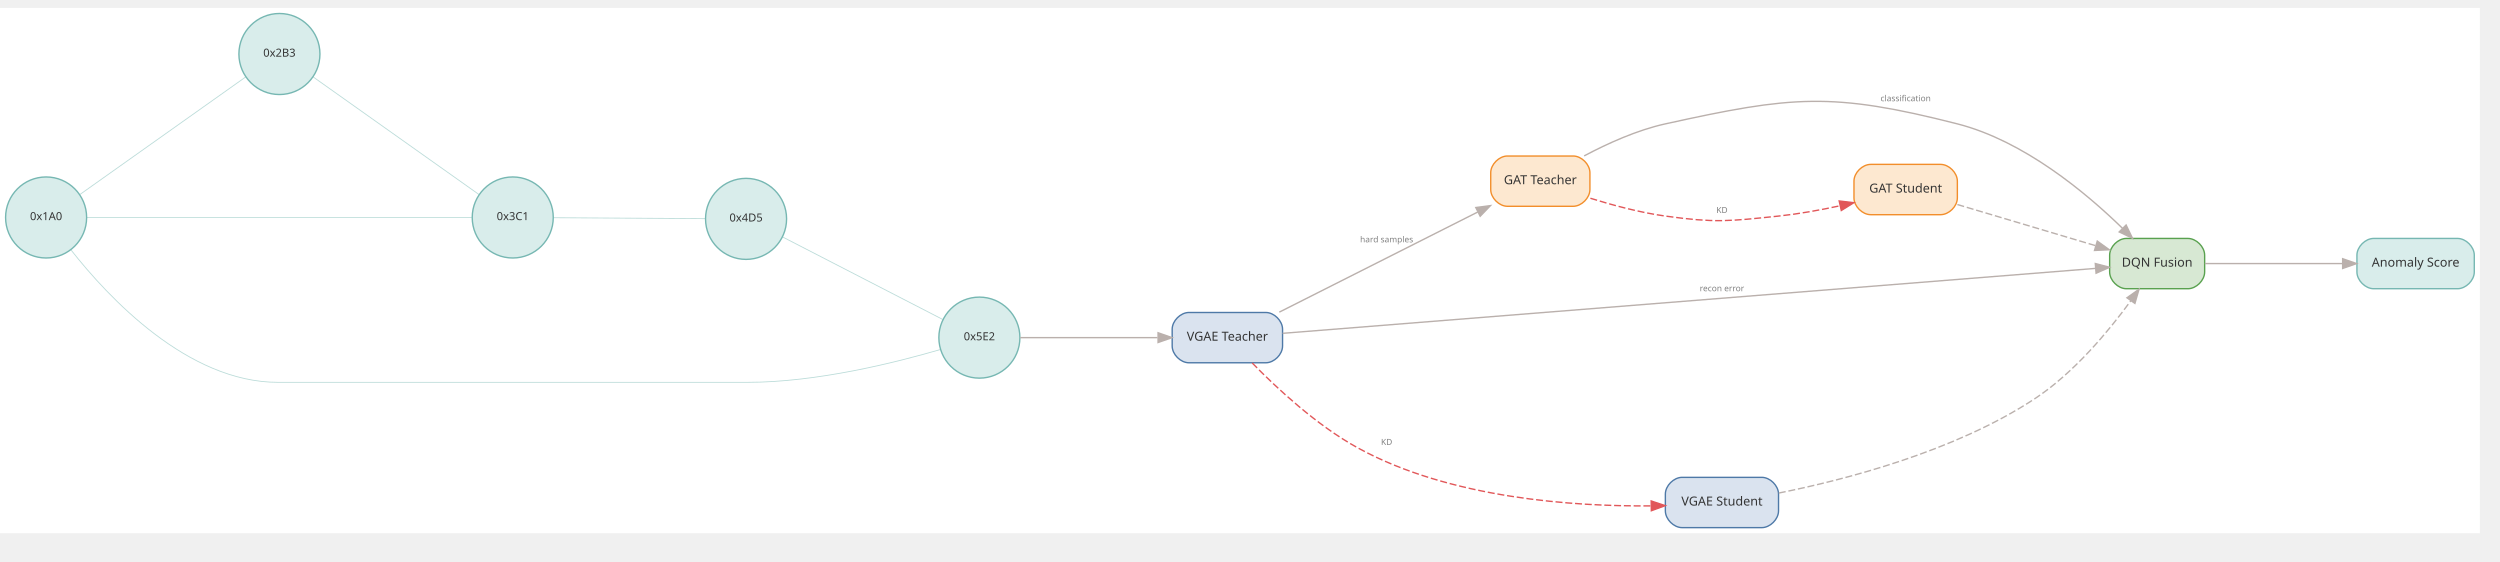
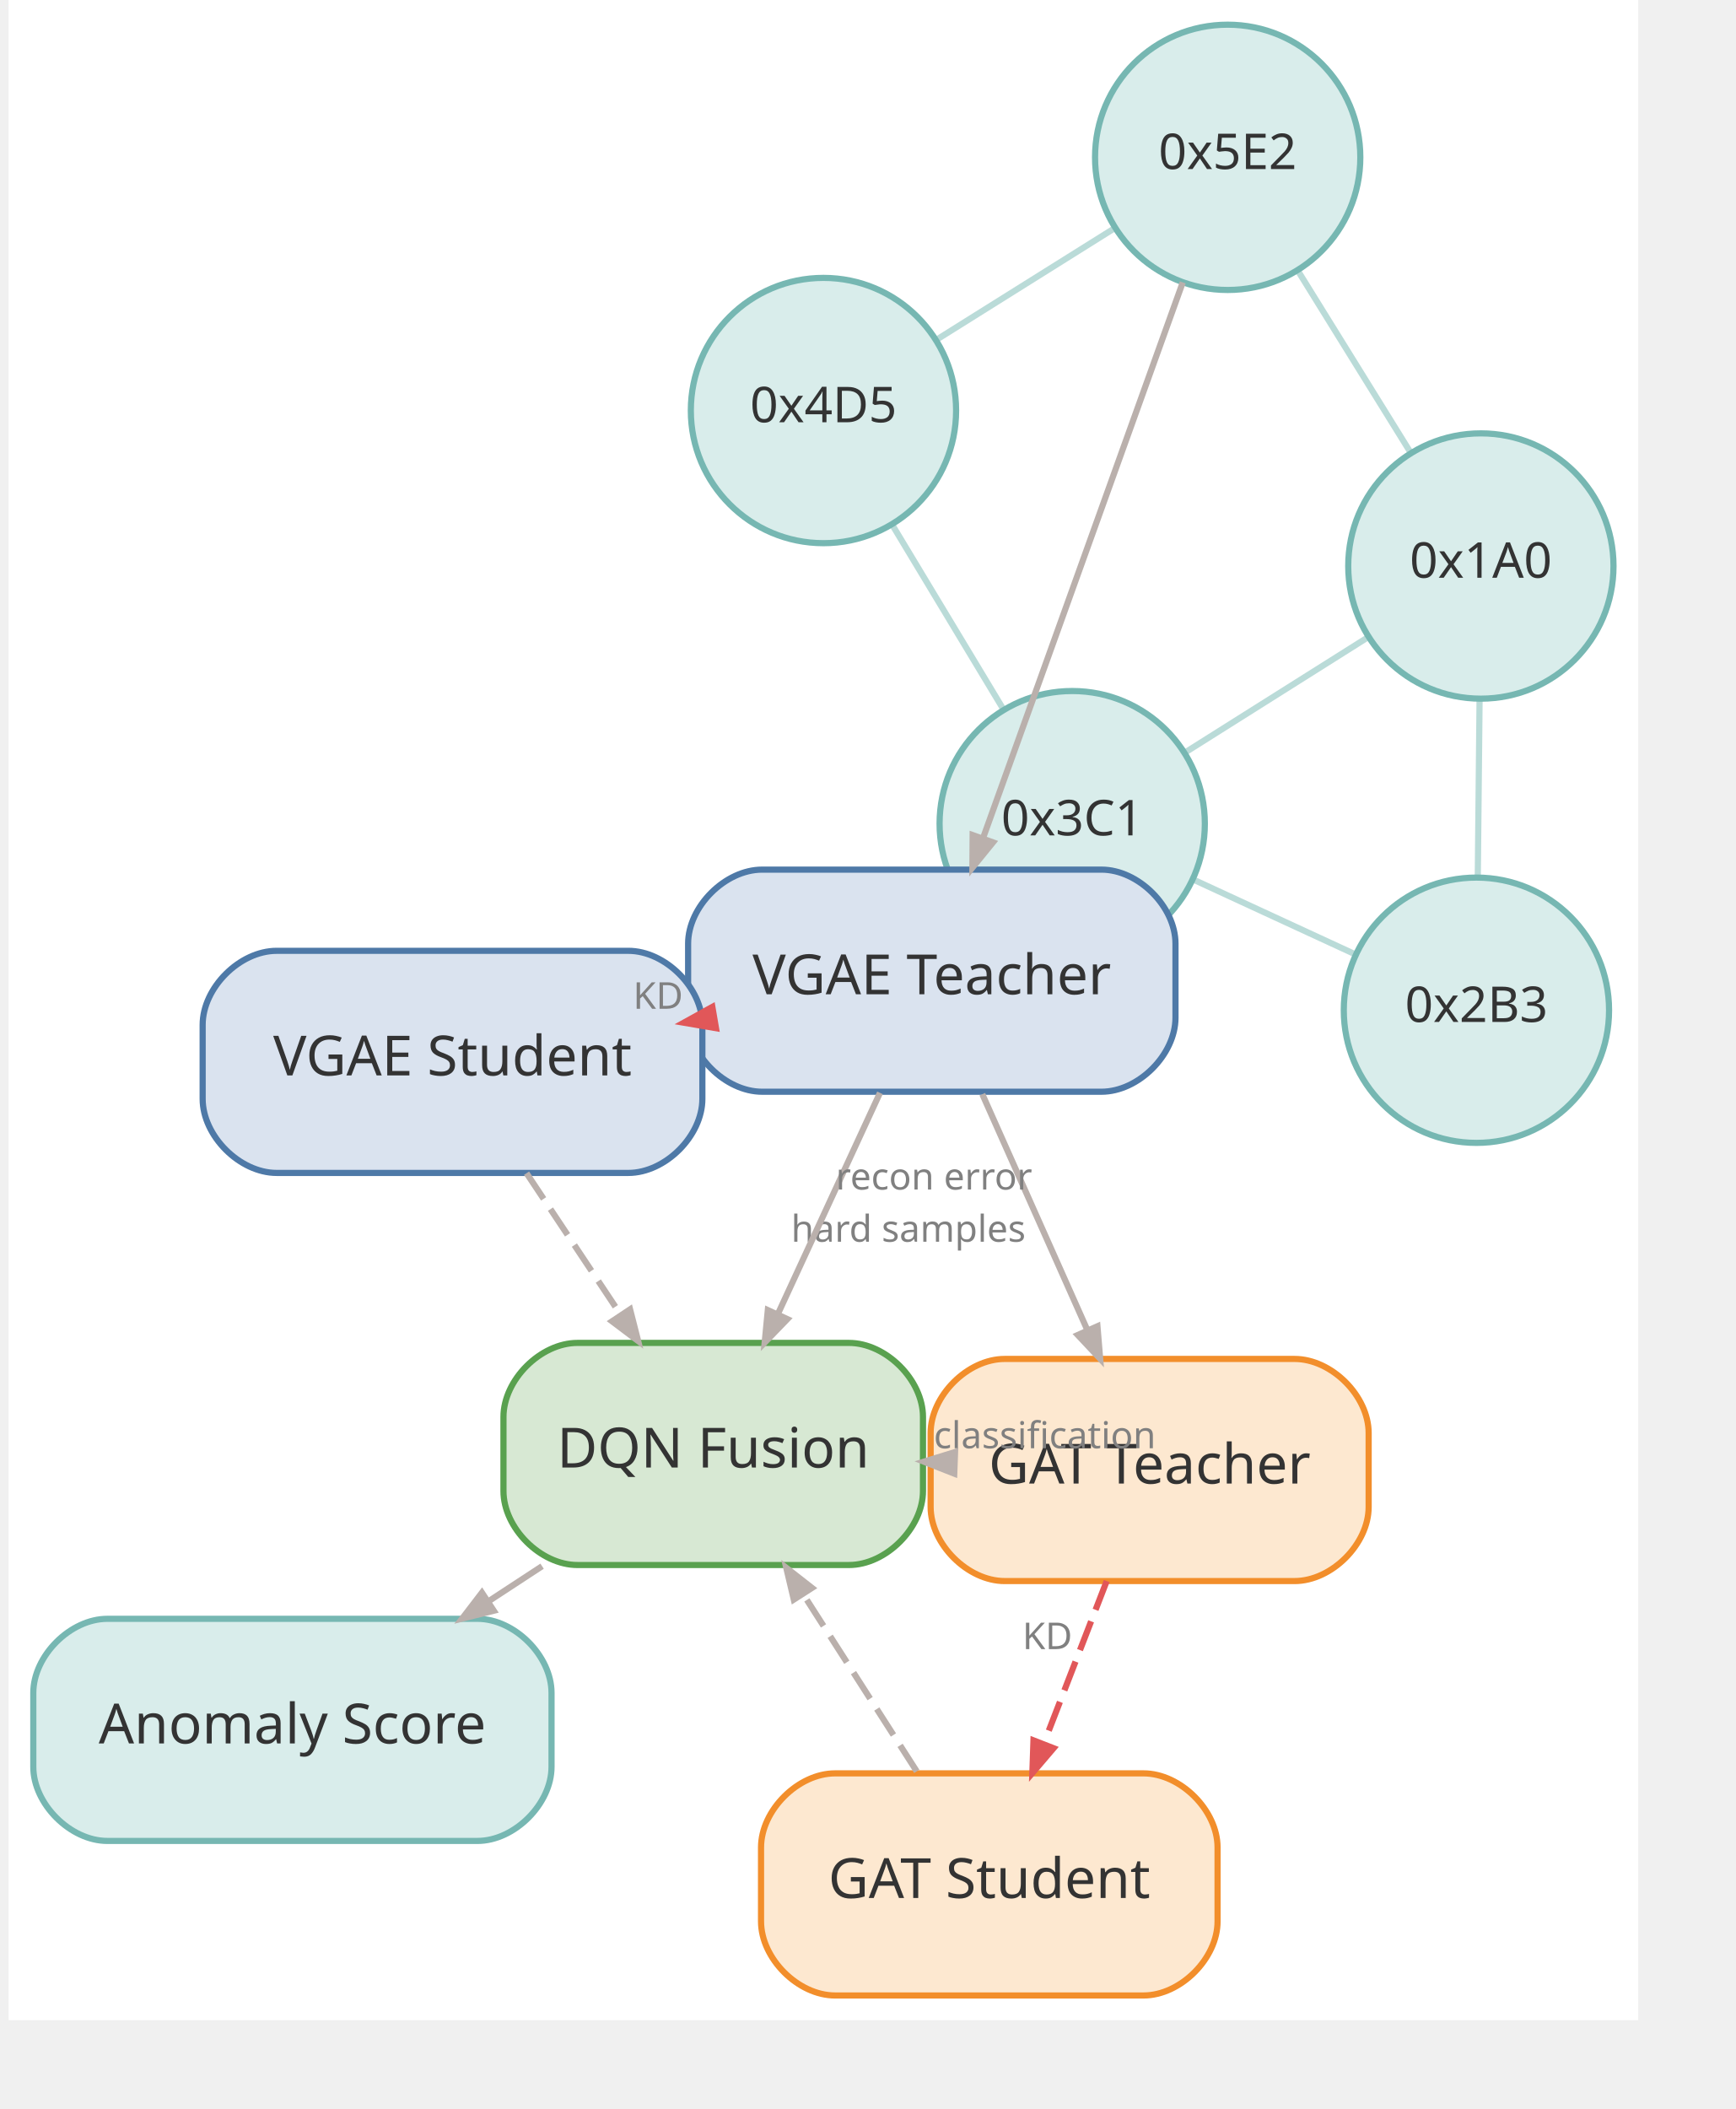
- <svg xmlns="http://www.w3.org/2000/svg" width="1804pt" height="405pt" viewBox="14.40 14.40 1789.40 390.40">
-   <g id="graph0" class="graph" transform="scale(1 1) rotate(0) translate(18.4 386.4)">
-     <polygon fill="white" stroke="transparent" points="-4,4 -4,-372 1771,-372 1771,4 -4,4" />
+ <svg xmlns="http://www.w3.org/2000/svg" width="293pt" height="356pt" viewBox="14.40 14.40 278.54 341.83">
+   <g id="graph0" class="graph" transform="scale(1 1) rotate(0) translate(18.4 337.83)">
+     <polygon fill="white" stroke="transparent" points="-4,4 -4,-323.43 260.14,-323.43 260.14,4 -4,4" />
    <g id="node1" class="node">
-       <ellipse fill="#d9edeb" stroke="#76b7b2" cx="29" cy="-222" rx="29" ry="29" />
-       <text text-anchor="middle" x="29" y="-220.1" font-family="CMU Serif" font-size="8.00" fill="#333333">0x1A0</text>
+       <ellipse fill="#d9edeb" stroke="#76b7b2" cx="234.64" cy="-231.69" rx="21.5" ry="21.5" />
+       <text text-anchor="middle" x="234.64" y="-229.79" font-family="CMU Serif" font-size="8.00" fill="#333333">0x1A0</text>
    </g>
    <g id="node2" class="node">
-       <ellipse fill="#d9edeb" stroke="#76b7b2" cx="196" cy="-339" rx="29" ry="29" />
-       <text text-anchor="middle" x="196" y="-337.1" font-family="CMU Serif" font-size="8.00" fill="#333333">0x2B3</text>
+       <ellipse fill="#d9edeb" stroke="#76b7b2" cx="233.92" cy="-159.69" rx="21.5" ry="21.5" />
+       <text text-anchor="middle" x="233.92" y="-157.79" font-family="CMU Serif" font-size="8.00" fill="#333333">0x2B3</text>
    </g>
    <g id="edge1" class="edge">
-       <path fill="none" stroke="#76b7b2" stroke-width="0.6" stroke-opacity="0.502" d="M53.29,-238.52C84.74,-260.81 140.44,-300.31 171.83,-322.57" />
+       <path fill="none" stroke="#76b7b2" stroke-opacity="0.502" d="M234.43,-210.08C234.33,-200.97 234.23,-190.38 234.14,-181.27" />
    </g>
    <g id="node3" class="node">
-       <ellipse fill="#d9edeb" stroke="#76b7b2" cx="363" cy="-222" rx="29" ry="29" />
-       <text text-anchor="middle" x="363" y="-220.1" font-family="CMU Serif" font-size="8.00" fill="#333333">0x3C1</text>
+       <ellipse fill="#d9edeb" stroke="#76b7b2" cx="168.4" cy="-189.93" rx="21.5" ry="21.5" />
+       <text text-anchor="middle" x="168.4" y="-188.03" font-family="CMU Serif" font-size="8.00" fill="#333333">0x3C1</text>
    </g>
    <g id="edge2" class="edge">
-       <path fill="none" stroke="#76b7b2" stroke-width="0.6" stroke-opacity="0.502" d="M58.02,-222C120.55,-222 270.91,-222 333.7,-222" />
+       <path fill="none" stroke="#76b7b2" stroke-opacity="0.502" d="M216.19,-220.05C207,-214.26 195.93,-207.28 186.75,-201.5" />
    </g>
    <g id="edge3" class="edge">
-       <path fill="none" stroke="#76b7b2" stroke-width="0.6" stroke-opacity="0.502" d="M220.29,-322.48C251.74,-300.19 307.44,-260.69 338.83,-238.43" />
+       <path fill="none" stroke="#76b7b2" stroke-opacity="0.502" d="M214.26,-168.76C205.97,-172.59 196.34,-177.03 188.05,-180.86" />
    </g>
    <g id="node4" class="node">
-       <ellipse fill="#d9edeb" stroke="#76b7b2" cx="530" cy="-221" rx="29" ry="29" />
-       <text text-anchor="middle" x="530" y="-219.1" font-family="CMU Serif" font-size="8.00" fill="#333333">0x4D5</text>
+       <ellipse fill="#d9edeb" stroke="#76b7b2" cx="128.08" cy="-256.89" rx="21.5" ry="21.5" />
+       <text text-anchor="middle" x="128.08" y="-254.99" font-family="CMU Serif" font-size="8.00" fill="#333333">0x4D5</text>
    </g>
    <g id="edge4" class="edge">
-       <path fill="none" stroke="#76b7b2" stroke-width="0.6" stroke-opacity="0.502" d="M392.36,-221.83C422.68,-221.64 470.45,-221.35 500.73,-221.17" />
+       <path fill="none" stroke="#76b7b2" stroke-opacity="0.502" d="M157.17,-208.58C151.58,-217.86 144.84,-229.06 139.25,-238.33" />
    </g>
    <g id="node5" class="node">
-       <ellipse fill="#d9edeb" stroke="#76b7b2" cx="697" cy="-136" rx="29" ry="29" />
-       <text text-anchor="middle" x="697" y="-134.1" font-family="CMU Serif" font-size="8.00" fill="#333333">0x5E2</text>
+       <ellipse fill="#d9edeb" stroke="#76b7b2" cx="193.6" cy="-297.93" rx="21.5" ry="21.5" />
+       <text text-anchor="middle" x="193.6" y="-296.03" font-family="CMU Serif" font-size="8.00" fill="#333333">0x5E2</text>
    </g>
    <g id="edge5" class="edge">
-       <path fill="none" stroke="#76b7b2" stroke-width="0.6" stroke-opacity="0.502" d="M556.06,-208.09C587.16,-192.07 639.89,-164.91 670.98,-148.89" />
+       <path fill="none" stroke="#76b7b2" stroke-opacity="0.502" d="M146.33,-268.32C155.27,-273.91 166.01,-280.64 174.99,-286.27" />
    </g>
    <g id="edge6" class="edge">
-       <path fill="none" stroke="#76b7b2" stroke-width="0.6" stroke-opacity="0.502" d="M669.16,-127.51C636.76,-118.03 580.46,-104 531,-104 195,-104 195,-104 195,-104 130.38,-104 73.62,-164.63 46.66,-198.97" />
+       <path fill="none" stroke="#76b7b2" stroke-opacity="0.502" d="M205.03,-279.47C210.73,-270.29 217.59,-259.21 223.27,-250.04" />
    </g>
    <g id="node6" class="node">
-       <path fill="#dae3ef" stroke="#4e79a7" d="M902,-154C902,-154 847,-154 847,-154 841,-154 835,-148 835,-142 835,-142 835,-130 835,-130 835,-124 841,-118 847,-118 847,-118 902,-118 902,-118 908,-118 914,-124 914,-130 914,-130 914,-142 914,-142 914,-148 908,-154 902,-154" />
-       <text text-anchor="middle" x="874.5" y="-133.8" font-family="CMU Serif" font-size="9.00" fill="#333333">VGAE Teacher</text>
+       <path fill="#dae3ef" stroke="#4e79a7" d="M173.14,-182.48C173.14,-182.48 118.14,-182.48 118.14,-182.48 112.14,-182.48 106.14,-176.48 106.14,-170.48 106.14,-170.48 106.14,-158.48 106.14,-158.48 106.14,-152.48 112.14,-146.48 118.14,-146.48 118.14,-146.48 173.14,-146.48 173.14,-146.48 179.14,-146.48 185.14,-152.48 185.14,-158.48 185.14,-158.48 185.14,-170.48 185.14,-170.48 185.14,-176.48 179.14,-182.48 173.14,-182.48" />
+       <text text-anchor="middle" x="145.64" y="-162.28" font-family="CMU Serif" font-size="9.00" fill="#333333">VGAE Teacher</text>
    </g>
    <g id="edge7" class="edge">
-       <path fill="none" stroke="#bab0ac" d="M726.2,-136C752.66,-136 792.81,-136 824.51,-136" />
-       <polygon fill="#bab0ac" stroke="#bab0ac" points="824.9,-139.5 834.9,-136 824.9,-132.5 824.9,-139.5" />
+       <path fill="none" stroke="#bab0ac" d="M186.32,-277.66C177.62,-253.46 163.11,-213.08 153.97,-187.66" />
+       <polygon fill="#bab0ac" stroke="#bab0ac" points="155.56,-186.9 152.22,-182.79 152.26,-188.08 155.56,-186.9" />
    </g>
    <g id="node7" class="node">
-       <path fill="#fde8d0" stroke="#f28e2b" d="M1122,-266C1122,-266 1075,-266 1075,-266 1069,-266 1063,-260 1063,-254 1063,-254 1063,-242 1063,-242 1063,-236 1069,-230 1075,-230 1075,-230 1122,-230 1122,-230 1128,-230 1134,-236 1134,-242 1134,-242 1134,-254 1134,-254 1134,-260 1128,-266 1122,-266" />
-       <text text-anchor="middle" x="1098.5" y="-245.8" font-family="CMU Serif" font-size="9.00" fill="#333333">GAT Teacher</text>
+       <path fill="#fde8d0" stroke="#f28e2b" d="M204.45,-103.17C204.45,-103.17 157.45,-103.17 157.45,-103.17 151.45,-103.17 145.45,-97.17 145.45,-91.17 145.45,-91.17 145.45,-79.17 145.45,-79.17 145.45,-73.17 151.45,-67.17 157.45,-67.17 157.45,-67.17 204.45,-67.17 204.45,-67.17 210.45,-67.17 216.45,-73.17 216.45,-79.17 216.45,-79.17 216.45,-91.17 216.45,-91.17 216.45,-97.17 210.45,-103.17 204.45,-103.17" />
+       <text text-anchor="middle" x="180.95" y="-82.97" font-family="CMU Serif" font-size="9.00" fill="#333333">GAT Teacher</text>
    </g>
    <g id="edge8" class="edge">
-       <path fill="none" stroke="#bab0ac" d="M911.66,-154.24C950.5,-173.84 1012.21,-204.97 1053.76,-225.93" />
-       <polygon fill="#bab0ac" stroke="#bab0ac" points="1052.31,-229.12 1062.82,-230.5 1055.46,-222.87 1052.31,-229.12" />
-       <text text-anchor="middle" x="988.5" y="-204.2" font-family="CMU Serif" font-size="6.00" fill="grey">hard samples</text>
+       <path fill="none" stroke="#bab0ac" d="M153.83,-146.08C158.9,-134.69 165.46,-119.98 170.85,-107.86" />
+       <polygon fill="#bab0ac" stroke="#bab0ac" points="172.49,-108.47 172.93,-103.19 169.3,-107.05 172.49,-108.47" />
+       <text text-anchor="middle" x="141.84" y="-122.17" font-family="CMU Serif" font-size="6.00" fill="grey">hard samples</text>
    </g>
    <g id="node8" class="node">
-       <path fill="#d7e8d3" stroke="#59a14f" d="M1562,-207C1562,-207 1518,-207 1518,-207 1512,-207 1506,-201 1506,-195 1506,-195 1506,-183 1506,-183 1506,-177 1512,-171 1518,-171 1518,-171 1562,-171 1562,-171 1568,-171 1574,-177 1574,-183 1574,-183 1574,-195 1574,-195 1574,-201 1568,-207 1562,-207" />
-       <text text-anchor="middle" x="1540" y="-186.8" font-family="CMU Serif" font-size="9.00" fill="#333333">DQN Fusion</text>
+       <path fill="#d7e8d3" stroke="#59a14f" d="M132.21,-105.77C132.21,-105.77 88.21,-105.77 88.21,-105.77 82.21,-105.77 76.21,-99.77 76.21,-93.77 76.21,-93.77 76.21,-81.77 76.21,-81.77 76.21,-75.77 82.21,-69.77 88.21,-69.77 88.21,-69.77 132.21,-69.77 132.21,-69.77 138.21,-69.77 144.21,-75.77 144.21,-81.77 144.21,-81.77 144.21,-93.77 144.21,-93.77 144.21,-99.77 138.21,-105.77 132.21,-105.77" />
+       <text text-anchor="middle" x="110.21" y="-85.57" font-family="CMU Serif" font-size="9.00" fill="#333333">DQN Fusion</text>
    </g>
    <g id="edge9" class="edge">
-       <path fill="none" stroke="#bab0ac" d="M914.04,-139.08C1029.87,-148.33 1374.34,-175.85 1495.92,-185.56" />
-       <polygon fill="#bab0ac" stroke="#bab0ac" points="1495.73,-189.05 1505.97,-186.36 1496.29,-182.08 1495.73,-189.05" />
-       <text text-anchor="middle" x="1228.5" y="-169.2" font-family="CMU Serif" font-size="6.00" fill="grey">recon error</text>
+       <path fill="none" stroke="#bab0ac" d="M137.24,-146.3C132.3,-135.6 126.01,-121.97 120.74,-110.56" />
+       <polygon fill="#bab0ac" stroke="#bab0ac" points="122.23,-109.63 118.55,-105.82 119.06,-111.09 122.23,-109.63" />
+       <text text-anchor="middle" x="145.99" y="-130.63" font-family="CMU Serif" font-size="6.00" fill="grey">recon error</text>
    </g>
    <g id="node9" class="node">
-       <path fill="#dae3ef" stroke="#4e79a7" d="M1257,-36C1257,-36 1200,-36 1200,-36 1194,-36 1188,-30 1188,-24 1188,-24 1188,-12 1188,-12 1188,-6 1194,0 1200,0 1200,0 1257,0 1257,0 1263,0 1269,-6 1269,-12 1269,-12 1269,-24 1269,-24 1269,-30 1263,-36 1257,-36" />
-       <text text-anchor="middle" x="1228.5" y="-15.8" font-family="CMU Serif" font-size="9.00" fill="#333333">VGAE Student</text>
+       <path fill="#dae3ef" stroke="#4e79a7" d="M96.45,-169.32C96.45,-169.32 39.45,-169.32 39.45,-169.32 33.45,-169.32 27.45,-163.32 27.45,-157.32 27.45,-157.32 27.45,-145.32 27.45,-145.32 27.45,-139.32 33.45,-133.32 39.45,-133.32 39.45,-133.32 96.45,-133.32 96.45,-133.32 102.45,-133.32 108.45,-139.32 108.45,-145.32 108.45,-145.32 108.45,-157.32 108.45,-157.32 108.45,-163.32 102.45,-169.32 96.45,-169.32" />
+       <text text-anchor="middle" x="67.95" y="-149.12" font-family="CMU Serif" font-size="9.00" fill="#333333">VGAE Student</text>
+     </g>
+     <g id="edge10" class="edge">
+       <path fill="none" stroke="#e15759" stroke-dasharray="5,2" d="M105.89,-157.74C105.81,-157.73 105.74,-157.72 105.66,-157.71" />
+       <polygon fill="#e15759" stroke="#e15759" points="110.66,-156.78 105.44,-157.67 110.07,-160.23 110.66,-156.78" />
+       <text text-anchor="middle" x="101.27" y="-159.93" font-family="CMU Serif" font-size="6.00" fill="grey">KD</text>
    </g>
    <g id="edge11" class="edge">
-       <path fill="none" stroke="#e15759" stroke-dasharray="5,2" d="M892.27,-117.86C909.65,-100.04 938.37,-73.25 968,-57 1034.05,-20.78 1123.03,-15.08 1177.77,-15.58" />
-       <polygon fill="#e15759" stroke="#e15759" points="1177.85,-19.08 1187.91,-15.75 1177.97,-12.09 1177.85,-19.08" />
-       <text text-anchor="middle" x="988.5" y="-59.2" font-family="CMU Serif" font-size="6.00" fill="grey">KD</text>
+       <path fill="none" stroke="#bab0ac" d="M145.17,-86.49C145.03,-86.49 144.9,-86.5 144.76,-86.5" />
+       <polygon fill="#bab0ac" stroke="#bab0ac" points="149.28,-84.58 144.35,-86.52 149.41,-88.08 149.28,-84.58" />
+       <text text-anchor="middle" x="163.96" y="-88.7" font-family="CMU Serif" font-size="6.00" fill="grey">classification</text>
+     </g>
+     <g id="node10" class="node">
+       <path fill="#fde8d0" stroke="#f28e2b" d="M179.96,-36C179.96,-36 129.96,-36 129.96,-36 123.96,-36 117.96,-30 117.96,-24 117.96,-24 117.96,-12 117.96,-12 117.96,-6 123.96,0 129.96,0 129.96,0 179.96,0 179.96,0 185.96,0 191.96,-6 191.96,-12 191.96,-12 191.96,-24 191.96,-24 191.96,-30 185.96,-36 179.96,-36" />
+       <text text-anchor="middle" x="154.96" y="-15.8" font-family="CMU Serif" font-size="9.00" fill="#333333">GAT Student</text>
    </g>
    <g id="edge12" class="edge">
-       <path fill="none" stroke="#bab0ac" d="M1129.87,-266.07C1146.44,-274.88 1167.66,-284.52 1188,-289 1278.71,-308.99 1306.99,-311.95 1397,-289 1444.6,-276.86 1489.13,-239.67 1515.21,-214.23" />
-       <polygon fill="#bab0ac" stroke="#bab0ac" points="1517.78,-216.62 1522.38,-207.08 1512.83,-211.66 1517.78,-216.62" />
-       <text text-anchor="middle" x="1360" y="-305.2" font-family="CMU Serif" font-size="6.00" fill="grey">classification</text>
+       <path fill="none" stroke="#e15759" stroke-dasharray="5,2" d="M173.99,-67.17C170.84,-59.04 167.09,-49.34 163.75,-40.72" />
+       <polygon fill="#e15759" stroke="#e15759" points="165.38,-40.08 161.94,-36.05 162.12,-41.35 165.38,-40.08" />
+       <text text-anchor="middle" x="164.37" y="-56.14" font-family="CMU Serif" font-size="6.00" fill="grey">KD</text>
    </g>
-     <g id="node10" class="node">
-       <path fill="#fde8d0" stroke="#f28e2b" d="M1385,-260C1385,-260 1335,-260 1335,-260 1329,-260 1323,-254 1323,-248 1323,-248 1323,-236 1323,-236 1323,-230 1329,-224 1335,-224 1335,-224 1385,-224 1385,-224 1391,-224 1397,-230 1397,-236 1397,-236 1397,-248 1397,-248 1397,-254 1391,-260 1385,-260" />
-       <text text-anchor="middle" x="1360" y="-239.8" font-family="CMU Serif" font-size="9.00" fill="#333333">GAT Student</text>
+     <g id="node11" class="node">
+       <path fill="#d9edeb" stroke="#76b7b2" d="M72,-61.05C72,-61.05 12,-61.05 12,-61.05 6,-61.05 0,-55.05 0,-49.05 0,-49.05 0,-37.05 0,-37.05 0,-31.05 6,-25.05 12,-25.05 12,-25.05 72,-25.05 72,-25.05 78,-25.05 84,-31.05 84,-37.05 84,-37.05 84,-49.05 84,-49.05 84,-55.05 78,-61.05 72,-61.05" />
+       <text text-anchor="middle" x="42" y="-40.85" font-family="CMU Serif" font-size="9.00" fill="#333333">Anomaly Score</text>
+     </g>
+     <g id="edge13" class="edge">
+       <path fill="none" stroke="#bab0ac" d="M82.47,-69.58C79.66,-67.74 76.79,-65.86 73.95,-64" />
+       <polygon fill="#bab0ac" stroke="#bab0ac" points="74.64,-62.36 69.5,-61.08 72.72,-65.29 74.64,-62.36" />
    </g>
    <g id="edge14" class="edge">
-       <path fill="none" stroke="#e15759" stroke-dasharray="5,2" d="M1134.34,-235.76C1150.45,-230.73 1169.97,-225.5 1188,-223 1223.66,-218.06 1233.19,-219.26 1269,-223 1283.44,-224.51 1298.98,-227.34 1313.01,-230.37" />
-       <polygon fill="#e15759" stroke="#e15759" points="1312.4,-233.82 1322.93,-232.59 1313.93,-226.99 1312.4,-233.82" />
-       <text text-anchor="middle" x="1228.5" y="-225.2" font-family="CMU Serif" font-size="6.00" fill="grey">KD</text>
-     </g>
-     <g id="node11" class="node">
-       <path fill="#d9edeb" stroke="#76b7b2" d="M1755,-207C1755,-207 1695,-207 1695,-207 1689,-207 1683,-201 1683,-195 1683,-195 1683,-183 1683,-183 1683,-177 1689,-171 1695,-171 1695,-171 1755,-171 1755,-171 1761,-171 1767,-177 1767,-183 1767,-183 1767,-195 1767,-195 1767,-201 1761,-207 1755,-207" />
-       <text text-anchor="middle" x="1725" y="-186.8" font-family="CMU Serif" font-size="9.00" fill="#333333">Anomaly Score</text>
+       <path fill="none" stroke="#bab0ac" stroke-dasharray="5,2" d="M79.95,-133.28C84.64,-126.23 90.07,-118.06 95.03,-110.61" />
+       <polygon fill="#bab0ac" stroke="#bab0ac" points="96.73,-111.21 98.04,-106.08 93.81,-109.27 96.73,-111.21" />
    </g>
    <g id="edge15" class="edge">
-       <path fill="none" stroke="#bab0ac" d="M1574.14,-189C1601.53,-189 1640.9,-189 1672.41,-189" />
-       <polygon fill="#bab0ac" stroke="#bab0ac" points="1672.77,-192.5 1682.77,-189 1672.77,-185.5 1672.77,-192.5" />
-     </g>
-     <g id="edge16" class="edge">
-       <path fill="none" stroke="#bab0ac" stroke-dasharray="5,2" d="M1269.19,-24.76C1315.93,-34.11 1394.47,-54.27 1452,-92 1480.39,-110.62 1505.39,-140.74 1521.22,-162.48" />
-       <polygon fill="#bab0ac" stroke="#bab0ac" points="1518.38,-164.53 1527.03,-170.65 1524.09,-160.48 1518.38,-164.53" />
-     </g>
-     <g id="edge17" class="edge">
-       <path fill="none" stroke="#bab0ac" stroke-dasharray="5,2" d="M1397.02,-231.27C1425.59,-222.77 1465.6,-210.85 1495.88,-201.84" />
-       <polygon fill="#bab0ac" stroke="#bab0ac" points="1497.15,-205.11 1505.74,-198.9 1495.16,-198.4 1497.15,-205.11" />
+       <path fill="none" stroke="#bab0ac" stroke-dasharray="5,2" d="M143.2,-36.33C137.59,-45.08 130.83,-55.63 124.89,-64.89" />
+       <polygon fill="#bab0ac" stroke="#bab0ac" points="123.27,-64.17 122.05,-69.32 126.22,-66.06 123.27,-64.17" />
    </g>
  </g>
</svg>
